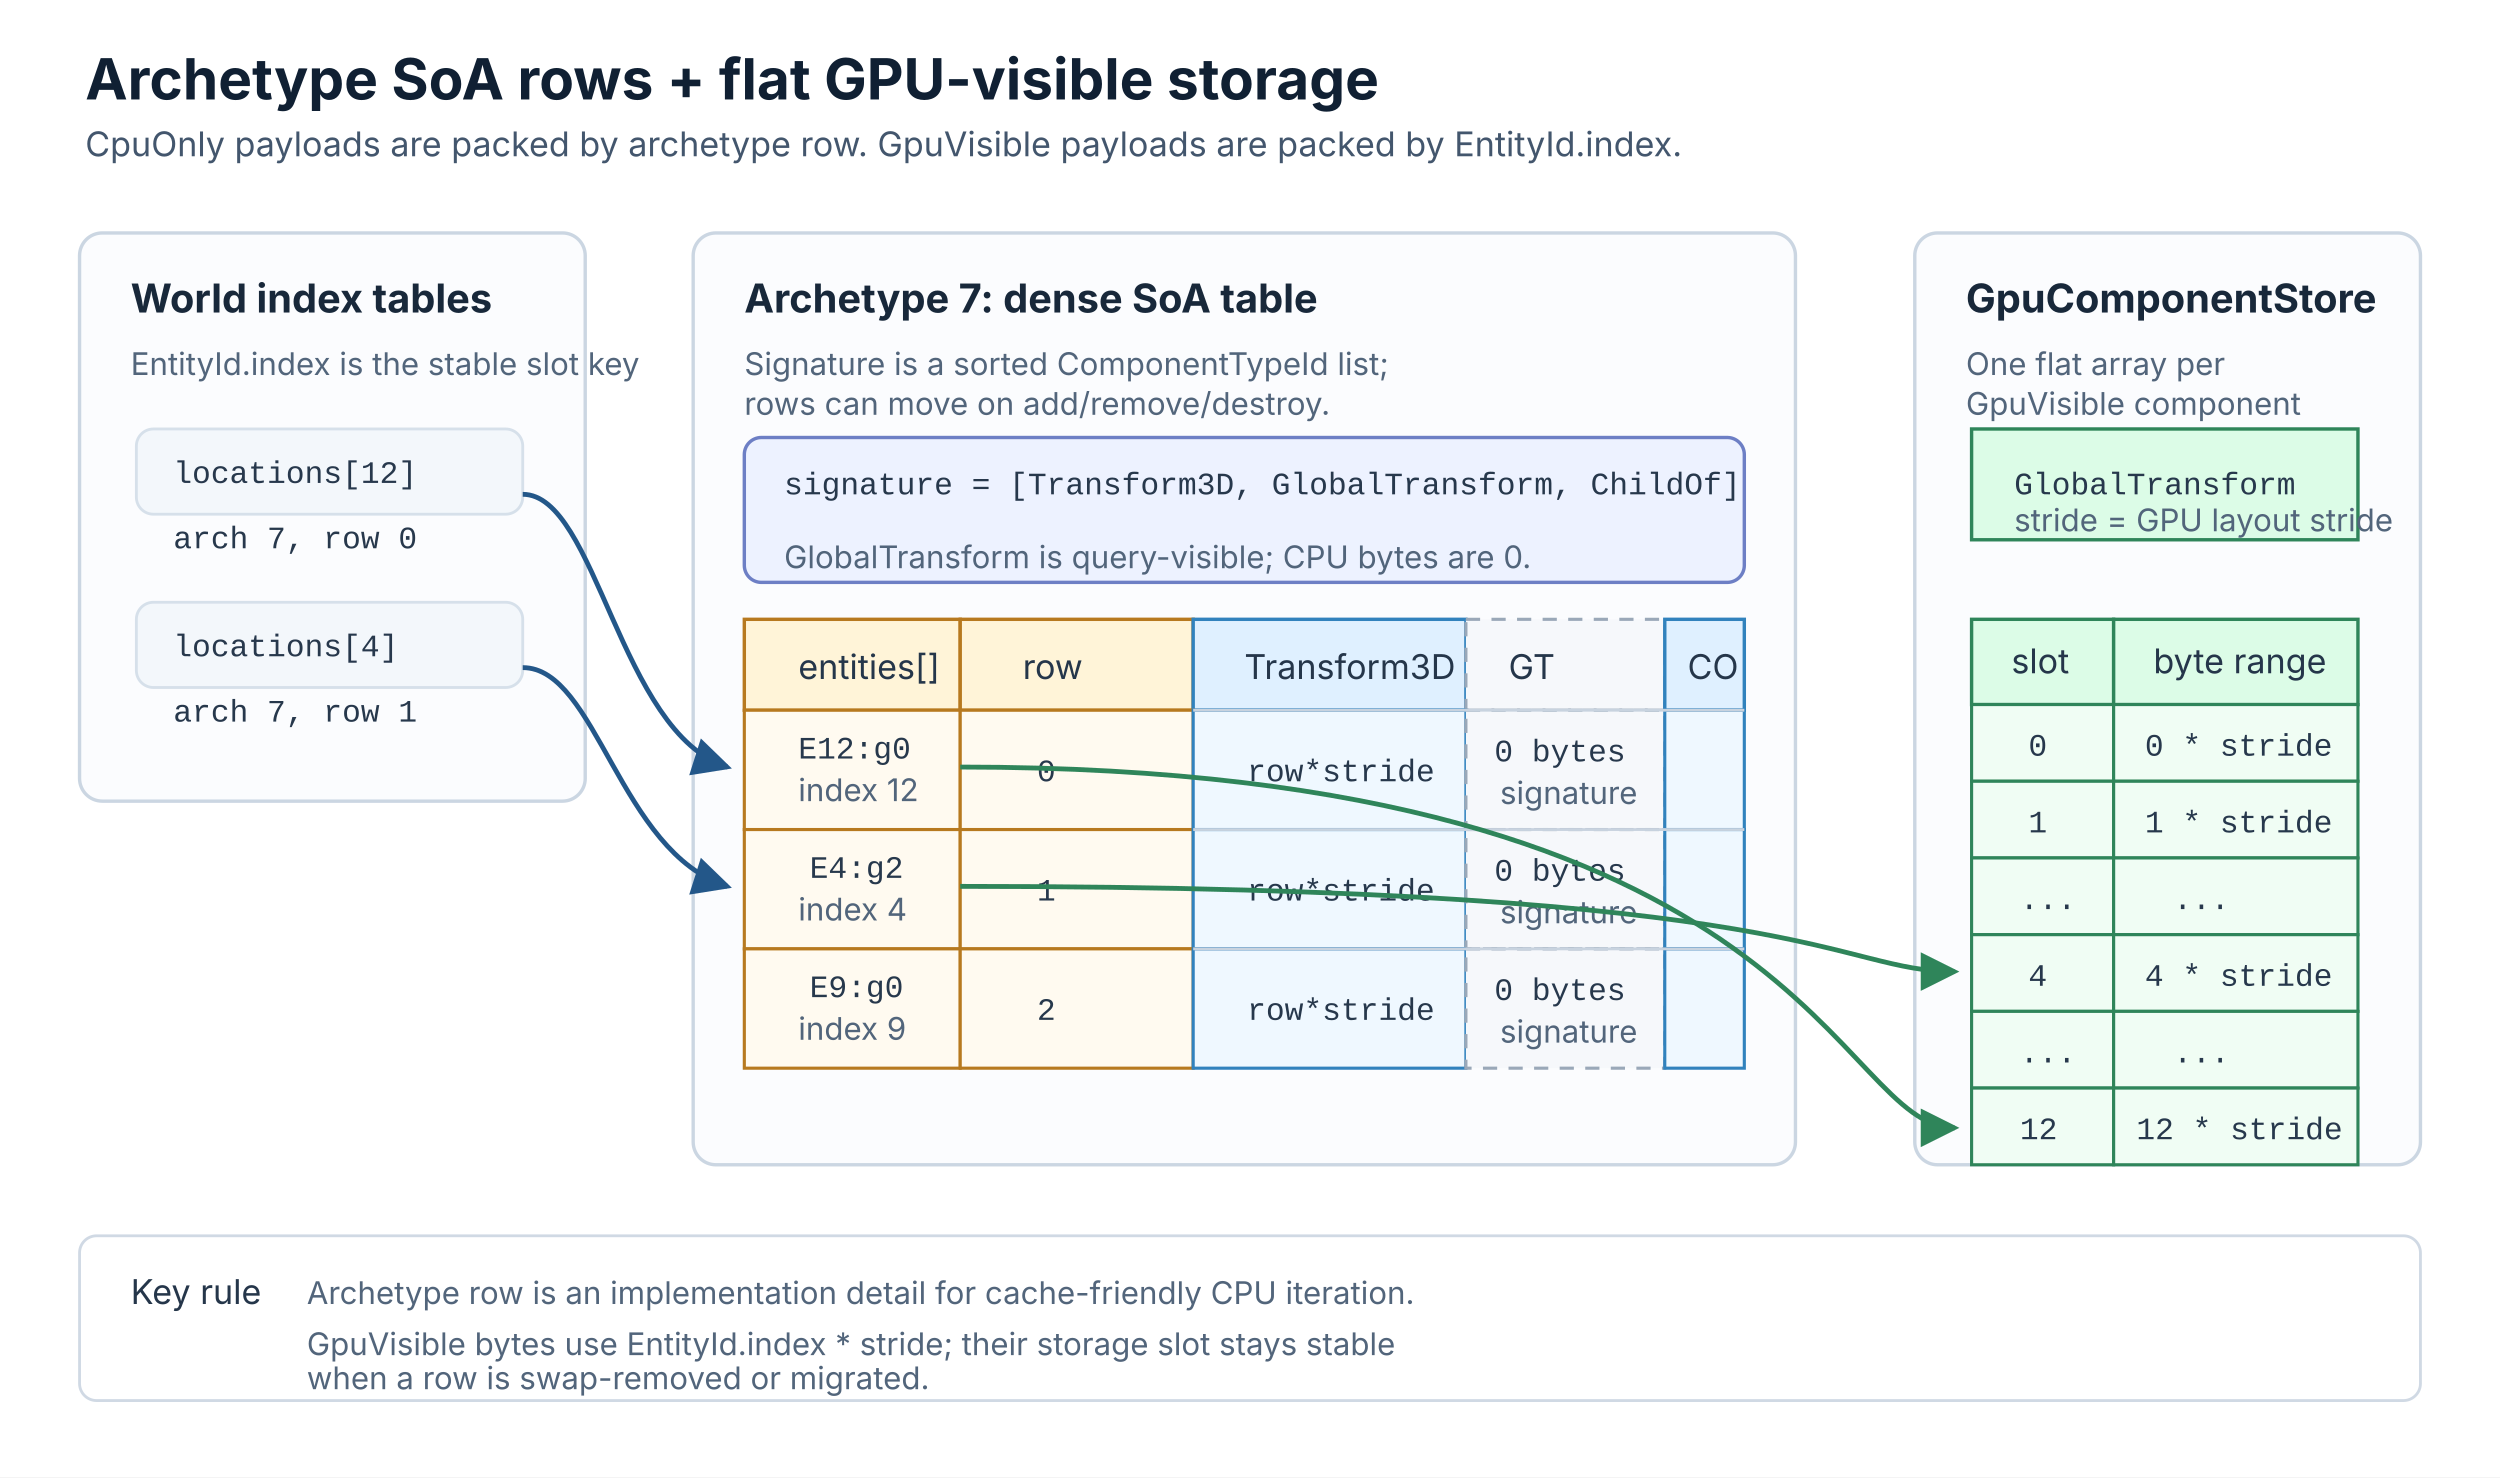
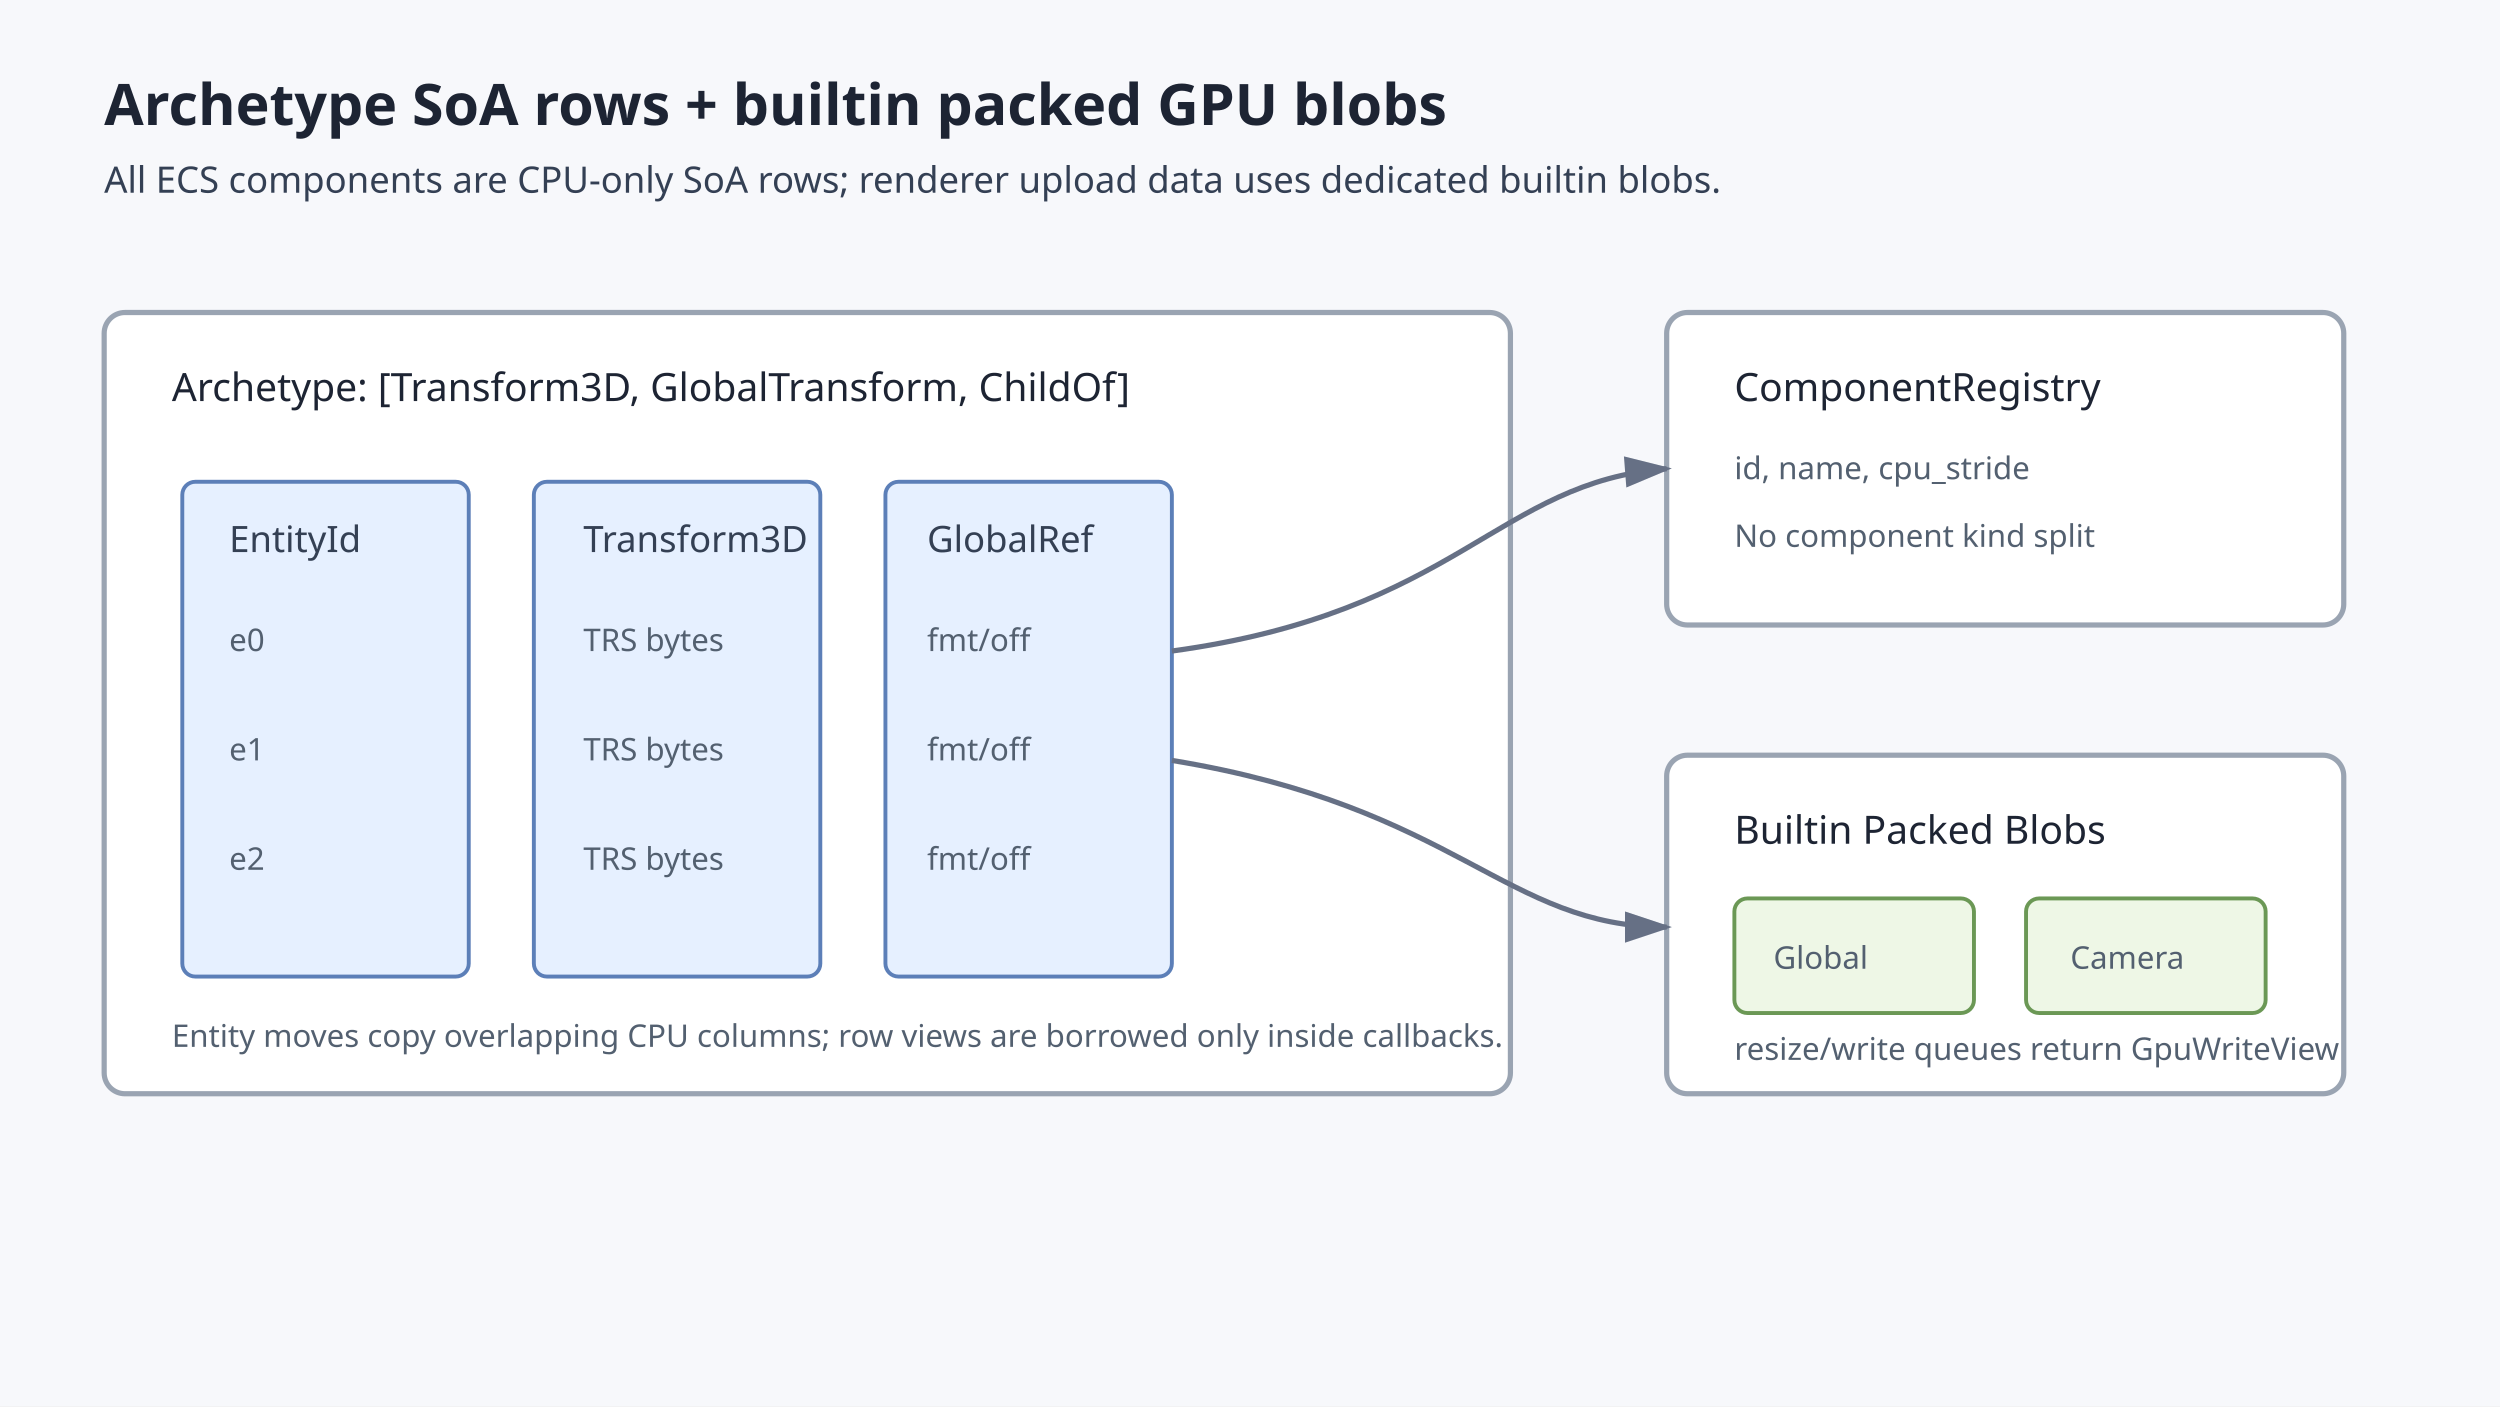
- <svg xmlns="http://www.w3.org/2000/svg" width="880" height="520" viewBox="0 0 880 520" role="img" aria-labelledby="title desc">
+ <svg xmlns="http://www.w3.org/2000/svg" width="960" height="540" viewBox="0 0 960 540" role="img" aria-labelledby="title desc">
  <defs>
    <style>
-       text { font-family: -apple-system, BlinkMacSystemFont, "Segoe UI", sans-serif; }
-       .title { font-size: 20px; font-weight: 700; fill: #102033; }
-       .subtitle { font-size: 12px; fill: #43566d; }
-       .section { font-size: 14px; font-weight: 700; fill: #18283a; }
-       .label { font-size: 12px; fill: #25364a; }
-       .small { font-size: 11px; fill: #52657b; }
-       .mono { font-family: "SFMono-Regular", Consolas, "Liberation Mono", monospace; font-size: 11px; fill: #27384c; }
-       .panel { fill: #fbfcfe; stroke: #cbd6e2; stroke-width: 1.2; rx: 8; }
-       .soft { fill: #f3f7fb; stroke: #d6e0ea; stroke-width: 1; rx: 6; }
-       .sig { fill: #edf2ff; stroke: #6d7fc5; stroke-width: 1.2; rx: 6; }
-       .cpu-h { fill: #dff0ff; stroke: #3182bd; stroke-width: 1.2; }
-       .cpu { fill: #eff8ff; stroke: #3182bd; stroke-width: 1.1; }
-       .entity-h { fill: #fff4d8; stroke: #b7791f; stroke-width: 1.2; }
-       .entity { fill: #fffaf0; stroke: #b7791f; stroke-width: 1.1; }
-       .gpu-h { fill: #dcfce7; stroke: #2f855a; stroke-width: 1.2; }
-       .gpu { fill: #f0fdf4; stroke: #2f855a; stroke-width: 1.1; }
-       .ghost { fill: #f6f8fb; stroke: #9aa8b8; stroke-width: 1.1; stroke-dasharray: 5 4; }
-       .arrow { stroke: #66788c; stroke-width: 1.5; fill: none; marker-end: url(#arrow); }
-       .arrow-strong { stroke: #235789; stroke-width: 1.7; fill: none; marker-end: url(#arrowStrong); }
-       .arrow-gpu { stroke: #2f855a; stroke-width: 1.7; fill: none; marker-end: url(#arrowGpu); }
-       .muted-line { stroke: #c8d3df; stroke-width: 1; }
-       .callout { fill: #ffffff; stroke: #d0d9e4; stroke-width: 1; rx: 6; }
+       .bg { fill: #f7f8fb; }
+       .panel { fill: #ffffff; stroke: #9aa4b2; stroke-width: 2; rx: 8; }
+       .column { fill: #e6f0ff; stroke: #5c7fb8; stroke-width: 1.5; rx: 5; }
+       .blob { fill: #eef7e6; stroke: #6b9855; stroke-width: 1.5; rx: 5; }
+       .text { font: 15px sans-serif; fill: #1d2433; }
+       .title { font: 22px sans-serif; font-weight: 700; fill: #1d2433; }
+       .label { font: 14px sans-serif; fill: #344054; }
+       .small { font: 12px sans-serif; fill: #536070; }
+       .arrow { stroke: #667085; stroke-width: 2; marker-end: url(#arrow); fill: none; }
    </style>
-     <marker id="arrow" markerWidth="8" markerHeight="8" refX="7" refY="4" orient="auto">
-       <path d="M0,0 L8,4 L0,8 Z" fill="#66788c" />
-     </marker>
-     <marker id="arrowStrong" markerWidth="8" markerHeight="8" refX="7" refY="4" orient="auto">
-       <path d="M0,0 L8,4 L0,8 Z" fill="#235789" />
-     </marker>
-     <marker id="arrowGpu" markerWidth="8" markerHeight="8" refX="7" refY="4" orient="auto">
-       <path d="M0,0 L8,4 L0,8 Z" fill="#2f855a" />
+     <marker id="arrow" markerWidth="10" markerHeight="10" refX="8" refY="3" orient="auto" markerUnits="strokeWidth">
+       <path d="M0,0 L0,6 L9,3 z" fill="#667085" />
    </marker>
  </defs>
-   <rect x="0" y="0" width="880" height="520" fill="#ffffff" />
-   <text x="30" y="35" class="title">Archetype SoA rows + flat GPU-visible storage</text>
-   <text x="30" y="55" class="subtitle">CpuOnly payloads are packed by archetype row. GpuVisible payloads are packed by EntityId.index.</text>
-   <rect x="28" y="82" width="178" height="200" class="panel" />
-   <text x="46" y="110" class="section">World index tables</text>
-   <text x="46" y="132" class="small">EntityId.index is the stable slot key</text>
-   <rect x="48" y="151" width="136" height="30" class="soft" />
-   <text x="61" y="170" class="mono">locations[12]</text>
-   <text x="61" y="193" class="mono">arch 7, row 0</text>
-   <rect x="48" y="212" width="136" height="30" class="soft" />
-   <text x="61" y="231" class="mono">locations[4]</text>
-   <text x="61" y="254" class="mono">arch 7, row 1</text>
-   <rect x="244" y="82" width="388" height="328" class="panel" />
-   <text x="262" y="110" class="section">Archetype 7: dense SoA table</text>
-   <text x="262" y="132" class="small">Signature is a sorted ComponentTypeId list;</text>
-   <text x="262" y="146" class="small">rows can move on add/remove/destroy.</text>
-   <rect x="262" y="154" width="352" height="51" class="sig" />
-   <text x="276" y="174" class="mono">signature = [Transform3D, GlobalTransform, ChildOf]</text>
-   <text x="276" y="200" class="small">GlobalTransform is query-visible; CPU bytes are 0.</text>
-   <rect x="262" y="218" width="76" height="32" class="entity-h" />
-   <text x="281" y="239" class="label">entities[]</text>
-   <rect x="338" y="218" width="82" height="32" class="entity-h" />
-   <text x="360" y="239" class="label">row</text>
-   <rect x="420" y="218" width="96" height="32" class="cpu-h" />
-   <text x="438" y="239" class="label">Transform3D</text>
-   <rect x="516" y="218" width="70" height="32" class="ghost" />
-   <text x="531" y="239" class="label">GT</text>
-   <rect x="586" y="218" width="28" height="32" class="cpu-h" />
-   <text x="594" y="239" class="label">CO</text>
-   <rect x="262" y="250" width="76" height="42" class="entity" />
-   <text x="281" y="267" class="mono">E12:g0</text>
-   <text x="281" y="282" class="small">index 12</text>
-   <rect x="338" y="250" width="82" height="42" class="entity" />
-   <text x="365" y="275" class="mono">0</text>
-   <rect x="420" y="250" width="96" height="42" class="cpu" />
-   <text x="439" y="275" class="mono">row*stride</text>
-   <rect x="516" y="250" width="70" height="42" class="ghost" />
-   <text x="526" y="268" class="mono">0 bytes</text>
-   <text x="528" y="283" class="small">signature</text>
-   <rect x="586" y="250" width="28" height="42" class="cpu" />
-   <rect x="262" y="292" width="76" height="42" class="entity" />
-   <text x="285" y="309" class="mono">E4:g2</text>
-   <text x="281" y="324" class="small">index 4</text>
-   <rect x="338" y="292" width="82" height="42" class="entity" />
-   <text x="365" y="317" class="mono">1</text>
-   <rect x="420" y="292" width="96" height="42" class="cpu" />
-   <text x="439" y="317" class="mono">row*stride</text>
-   <rect x="516" y="292" width="70" height="42" class="ghost" />
-   <text x="526" y="310" class="mono">0 bytes</text>
-   <text x="528" y="325" class="small">signature</text>
-   <rect x="586" y="292" width="28" height="42" class="cpu" />
-   <rect x="262" y="334" width="76" height="42" class="entity" />
-   <text x="285" y="351" class="mono">E9:g0</text>
-   <text x="281" y="366" class="small">index 9</text>
-   <rect x="338" y="334" width="82" height="42" class="entity" />
-   <text x="365" y="359" class="mono">2</text>
-   <rect x="420" y="334" width="96" height="42" class="cpu" />
-   <text x="439" y="359" class="mono">row*stride</text>
-   <rect x="516" y="334" width="70" height="42" class="ghost" />
-   <text x="526" y="352" class="mono">0 bytes</text>
-   <text x="528" y="367" class="small">signature</text>
-   <rect x="586" y="334" width="28" height="42" class="cpu" />
-   <line x1="420" y1="250" x2="614" y2="250" class="muted-line" />
-   <line x1="420" y1="292" x2="614" y2="292" class="muted-line" />
-   <line x1="420" y1="334" x2="614" y2="334" class="muted-line" />
-   <rect x="674" y="82" width="178" height="328" class="panel" />
-   <text x="692" y="110" class="section">GpuComponentStore</text>
-   <text x="692" y="132" class="small">One flat array per</text>
-   <text x="692" y="146" class="small">GpuVisible component</text>
-   <rect x="694" y="151" width="136" height="39" class="gpu-h" />
-   <text x="709" y="174" class="mono">GlobalTransform</text>
-   <text x="709" y="187" class="small">stride = GPU layout stride</text>
-   <rect x="694" y="218" width="50" height="30" class="gpu-h" />
-   <text x="708" y="237" class="label">slot</text>
-   <rect x="744" y="218" width="86" height="30" class="gpu-h" />
-   <text x="758" y="237" class="label">byte range</text>
-   <rect x="694" y="248" width="50" height="27" class="gpu" />
-   <text x="714" y="266" class="mono">0</text>
-   <rect x="744" y="248" width="86" height="27" class="gpu" />
-   <text x="755" y="266" class="mono">0 * stride</text>
-   <rect x="694" y="275" width="50" height="27" class="gpu" />
-   <text x="714" y="293" class="mono">1</text>
-   <rect x="744" y="275" width="86" height="27" class="gpu" />
-   <text x="755" y="293" class="mono">1 * stride</text>
-   <rect x="694" y="302" width="50" height="27" class="gpu" />
-   <text x="711" y="320" class="mono">...</text>
-   <rect x="744" y="302" width="86" height="27" class="gpu" />
-   <text x="765" y="320" class="mono">...</text>
-   <rect x="694" y="329" width="50" height="27" class="gpu" />
-   <text x="714" y="347" class="mono">4</text>
-   <rect x="744" y="329" width="86" height="27" class="gpu" />
-   <text x="755" y="347" class="mono">4 * stride</text>
-   <rect x="694" y="356" width="50" height="27" class="gpu" />
-   <text x="711" y="374" class="mono">...</text>
-   <rect x="744" y="356" width="86" height="27" class="gpu" />
-   <text x="765" y="374" class="mono">...</text>
-   <rect x="694" y="383" width="50" height="27" class="gpu" />
-   <text x="711" y="401" class="mono">12</text>
-   <rect x="744" y="383" width="86" height="27" class="gpu" />
-   <text x="752" y="401" class="mono">12 * stride</text>
-   <path d="M184 174 C210 174, 218 258, 256 270" class="arrow-strong" />
-   <path d="M184 235 C210 235, 218 300, 256 312" class="arrow-strong" />
-   <path d="M338 270 C638 270, 646 397, 688 397" class="arrow-gpu" />
-   <path d="M338 312 C640 312, 646 342, 688 342" class="arrow-gpu" />
-   <rect x="28" y="435" width="824" height="58" class="callout" />
-   <text x="46" y="459" class="label">Key rule</text>
-   <text x="108" y="459" class="small">Archetype row is an implementation detail for cache-friendly CPU iteration.</text>
-   <text x="108" y="477" class="small">GpuVisible bytes use EntityId.index * stride; their storage slot stays stable</text>
-   <text x="108" y="489" class="small">when a row is swap-removed or migrated.</text>
+   <rect class="bg" width="960" height="540" />
+   <text x="40" y="48" class="title">Archetype SoA rows + builtin packed GPU blobs</text>
+   <text x="40" y="74" class="label">All ECS components are CPU-only SoA rows; renderer upload data uses dedicated builtin blobs.</text>
+   <rect x="40" y="120" width="540" height="300" class="panel" />
+   <text x="66" y="154" class="text">Archetype: [Transform3D, GlobalTransform, ChildOf]</text>
+   <rect x="70" y="185" width="110" height="190" class="column" />
+   <rect x="205" y="185" width="110" height="190" class="column" />
+   <rect x="340" y="185" width="110" height="190" class="column" />
+   <text x="88" y="212" class="label">EntityId</text>
+   <text x="224" y="212" class="label">Transform3D</text>
+   <text x="356" y="212" class="label">GlobalRef</text>
+   <text x="88" y="250" class="small">e0</text>
+   <text x="88" y="292" class="small">e1</text>
+   <text x="88" y="334" class="small">e2</text>
+   <text x="224" y="250" class="small">TRS bytes</text>
+   <text x="224" y="292" class="small">TRS bytes</text>
+   <text x="224" y="334" class="small">TRS bytes</text>
+   <text x="356" y="250" class="small">fmt/off</text>
+   <text x="356" y="292" class="small">fmt/off</text>
+   <text x="356" y="334" class="small">fmt/off</text>
+   <text x="66" y="402" class="small">Entity moves copy overlapping CPU columns; row views are borrowed only inside callbacks.</text>
+   <rect x="640" y="120" width="260" height="120" class="panel" />
+   <text x="666" y="154" class="text">ComponentRegistry</text>
+   <text x="666" y="184" class="small">id, name, cpu_stride</text>
+   <text x="666" y="210" class="small">No component kind split</text>
+   <rect x="640" y="290" width="260" height="130" class="panel" />
+   <text x="666" y="324" class="text">Builtin Packed Blobs</text>
+   <rect x="666" y="345" width="92" height="44" class="blob" />
+   <rect x="778" y="345" width="92" height="44" class="blob" />
+   <text x="681" y="372" class="small">Global</text>
+   <text x="795" y="372" class="small">Camera</text>
+   <text x="666" y="407" class="small">resize/write queues return GpuWriteView</text>
+   <path d="M450 250 C560 235, 575 185, 640 180" class="arrow" />
+   <path d="M450 292 C560 310, 578 356, 640 356" class="arrow" />
</svg>
